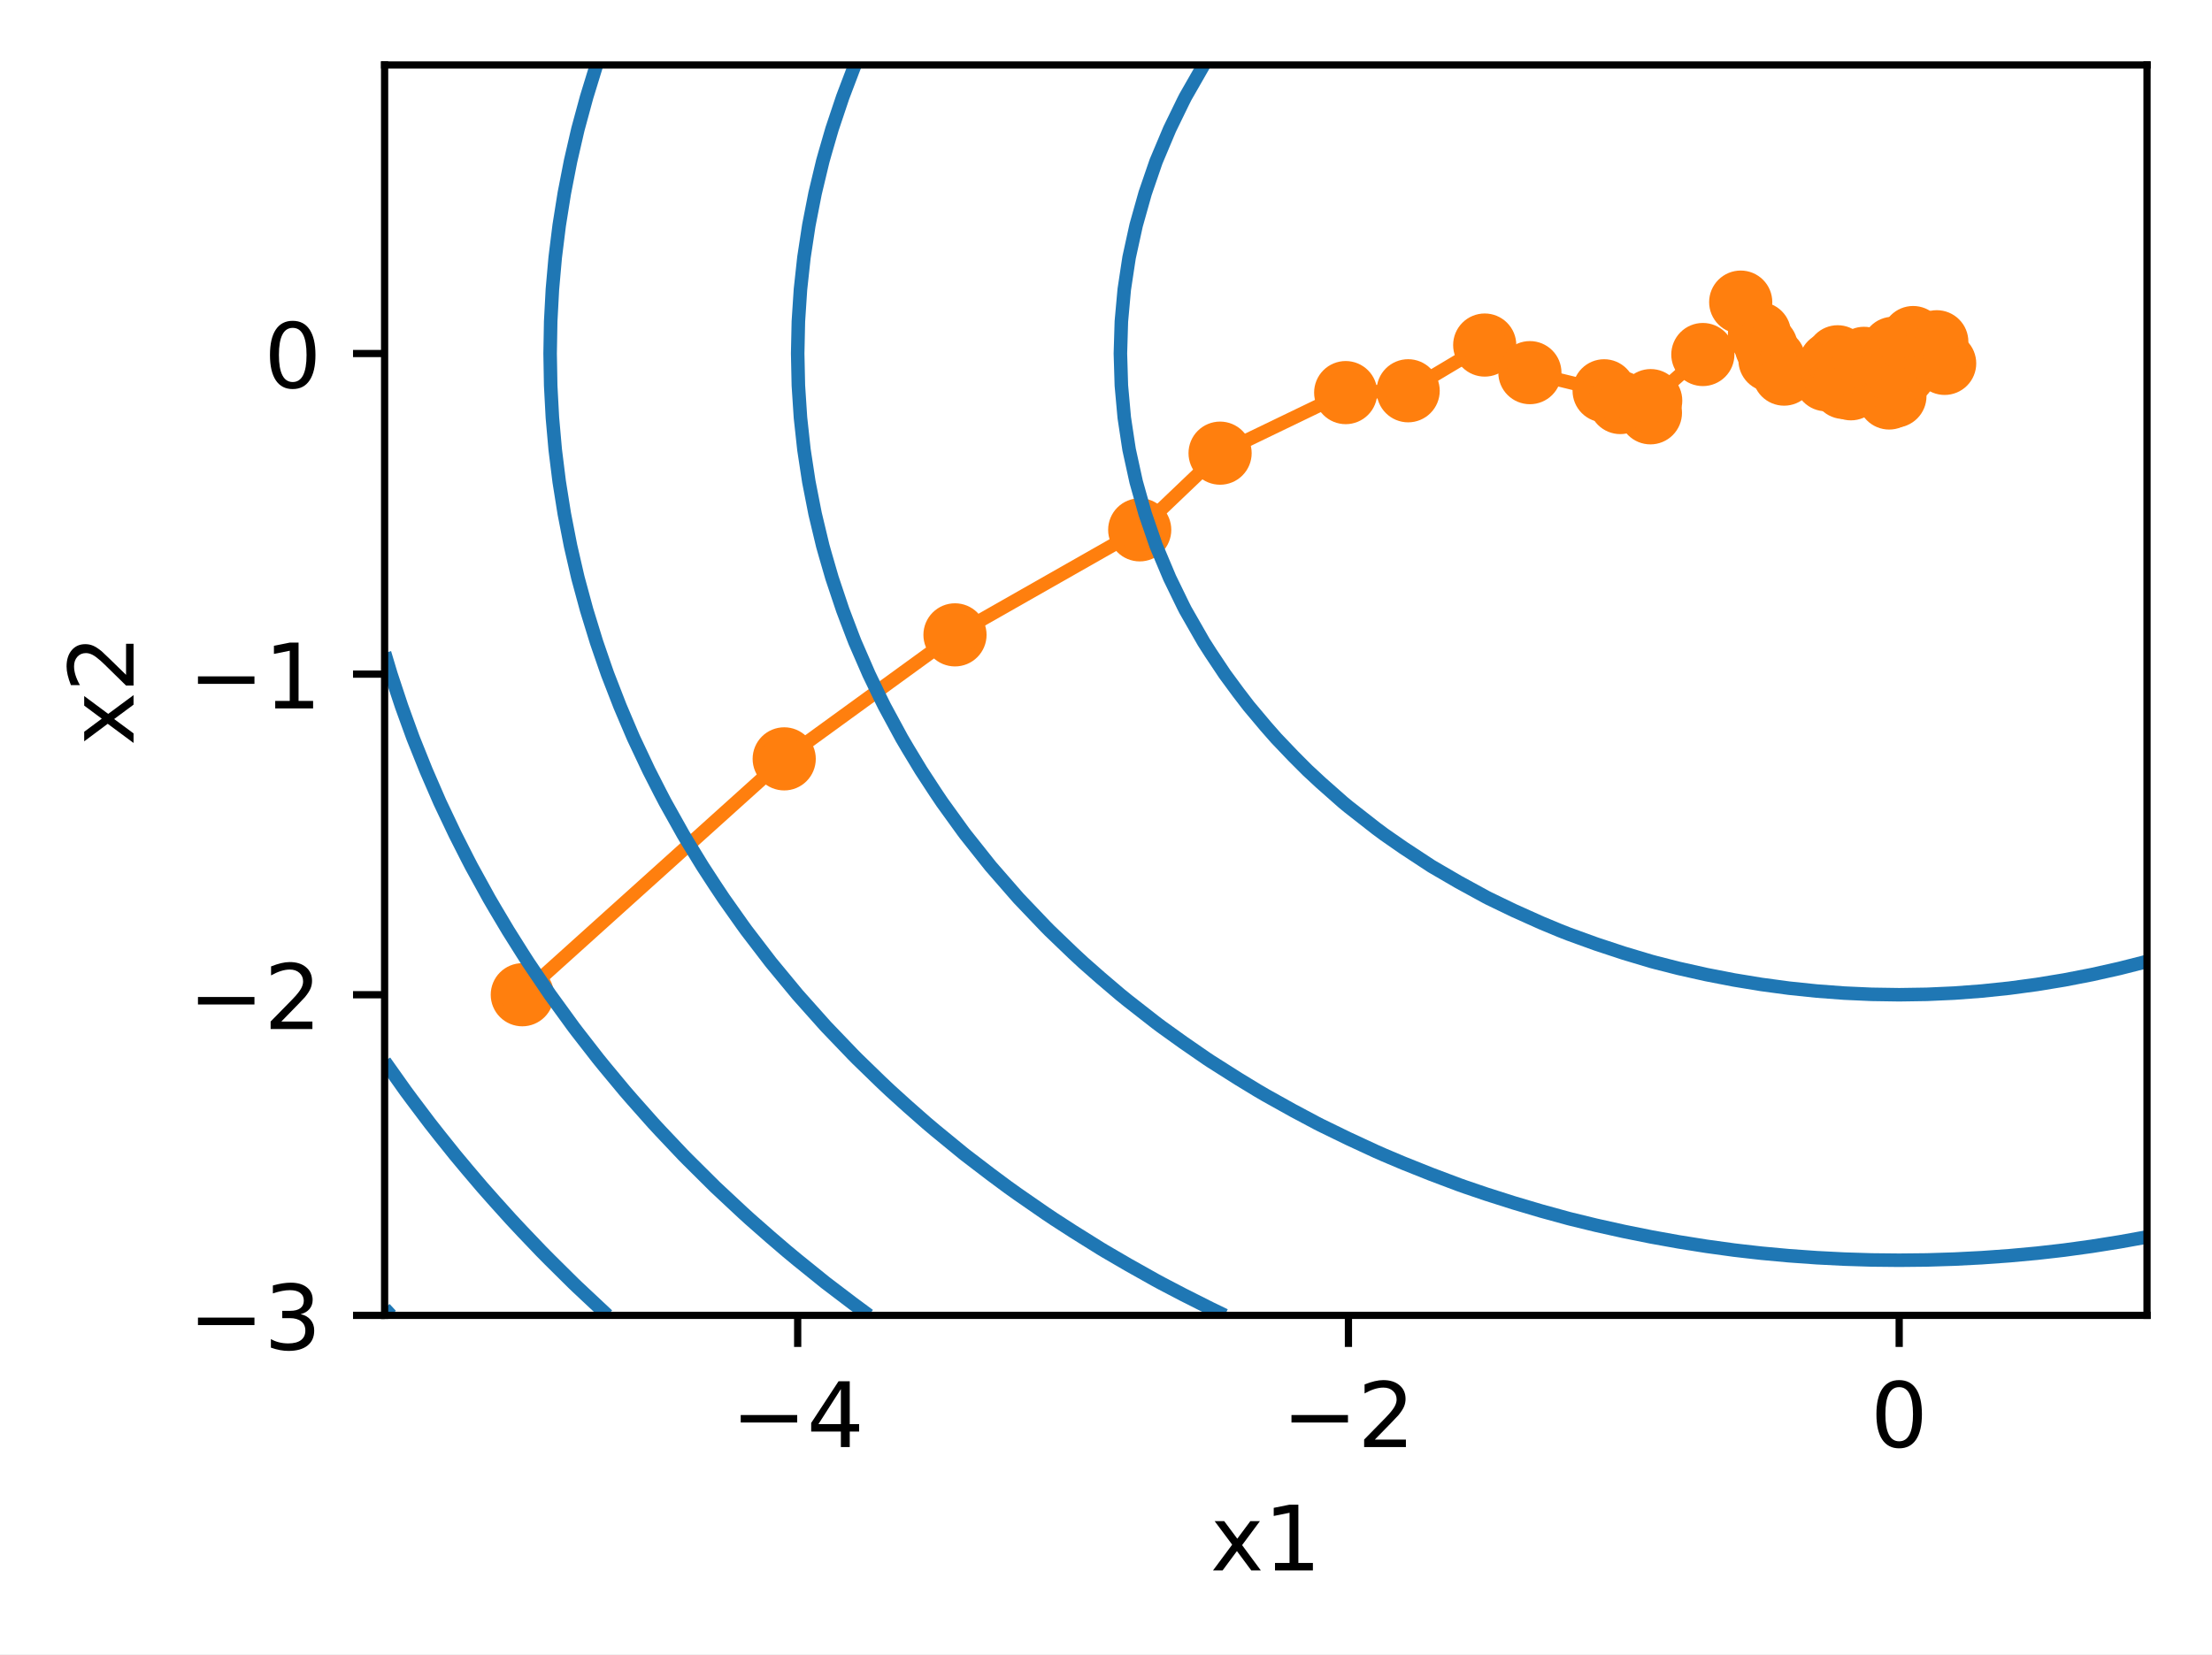
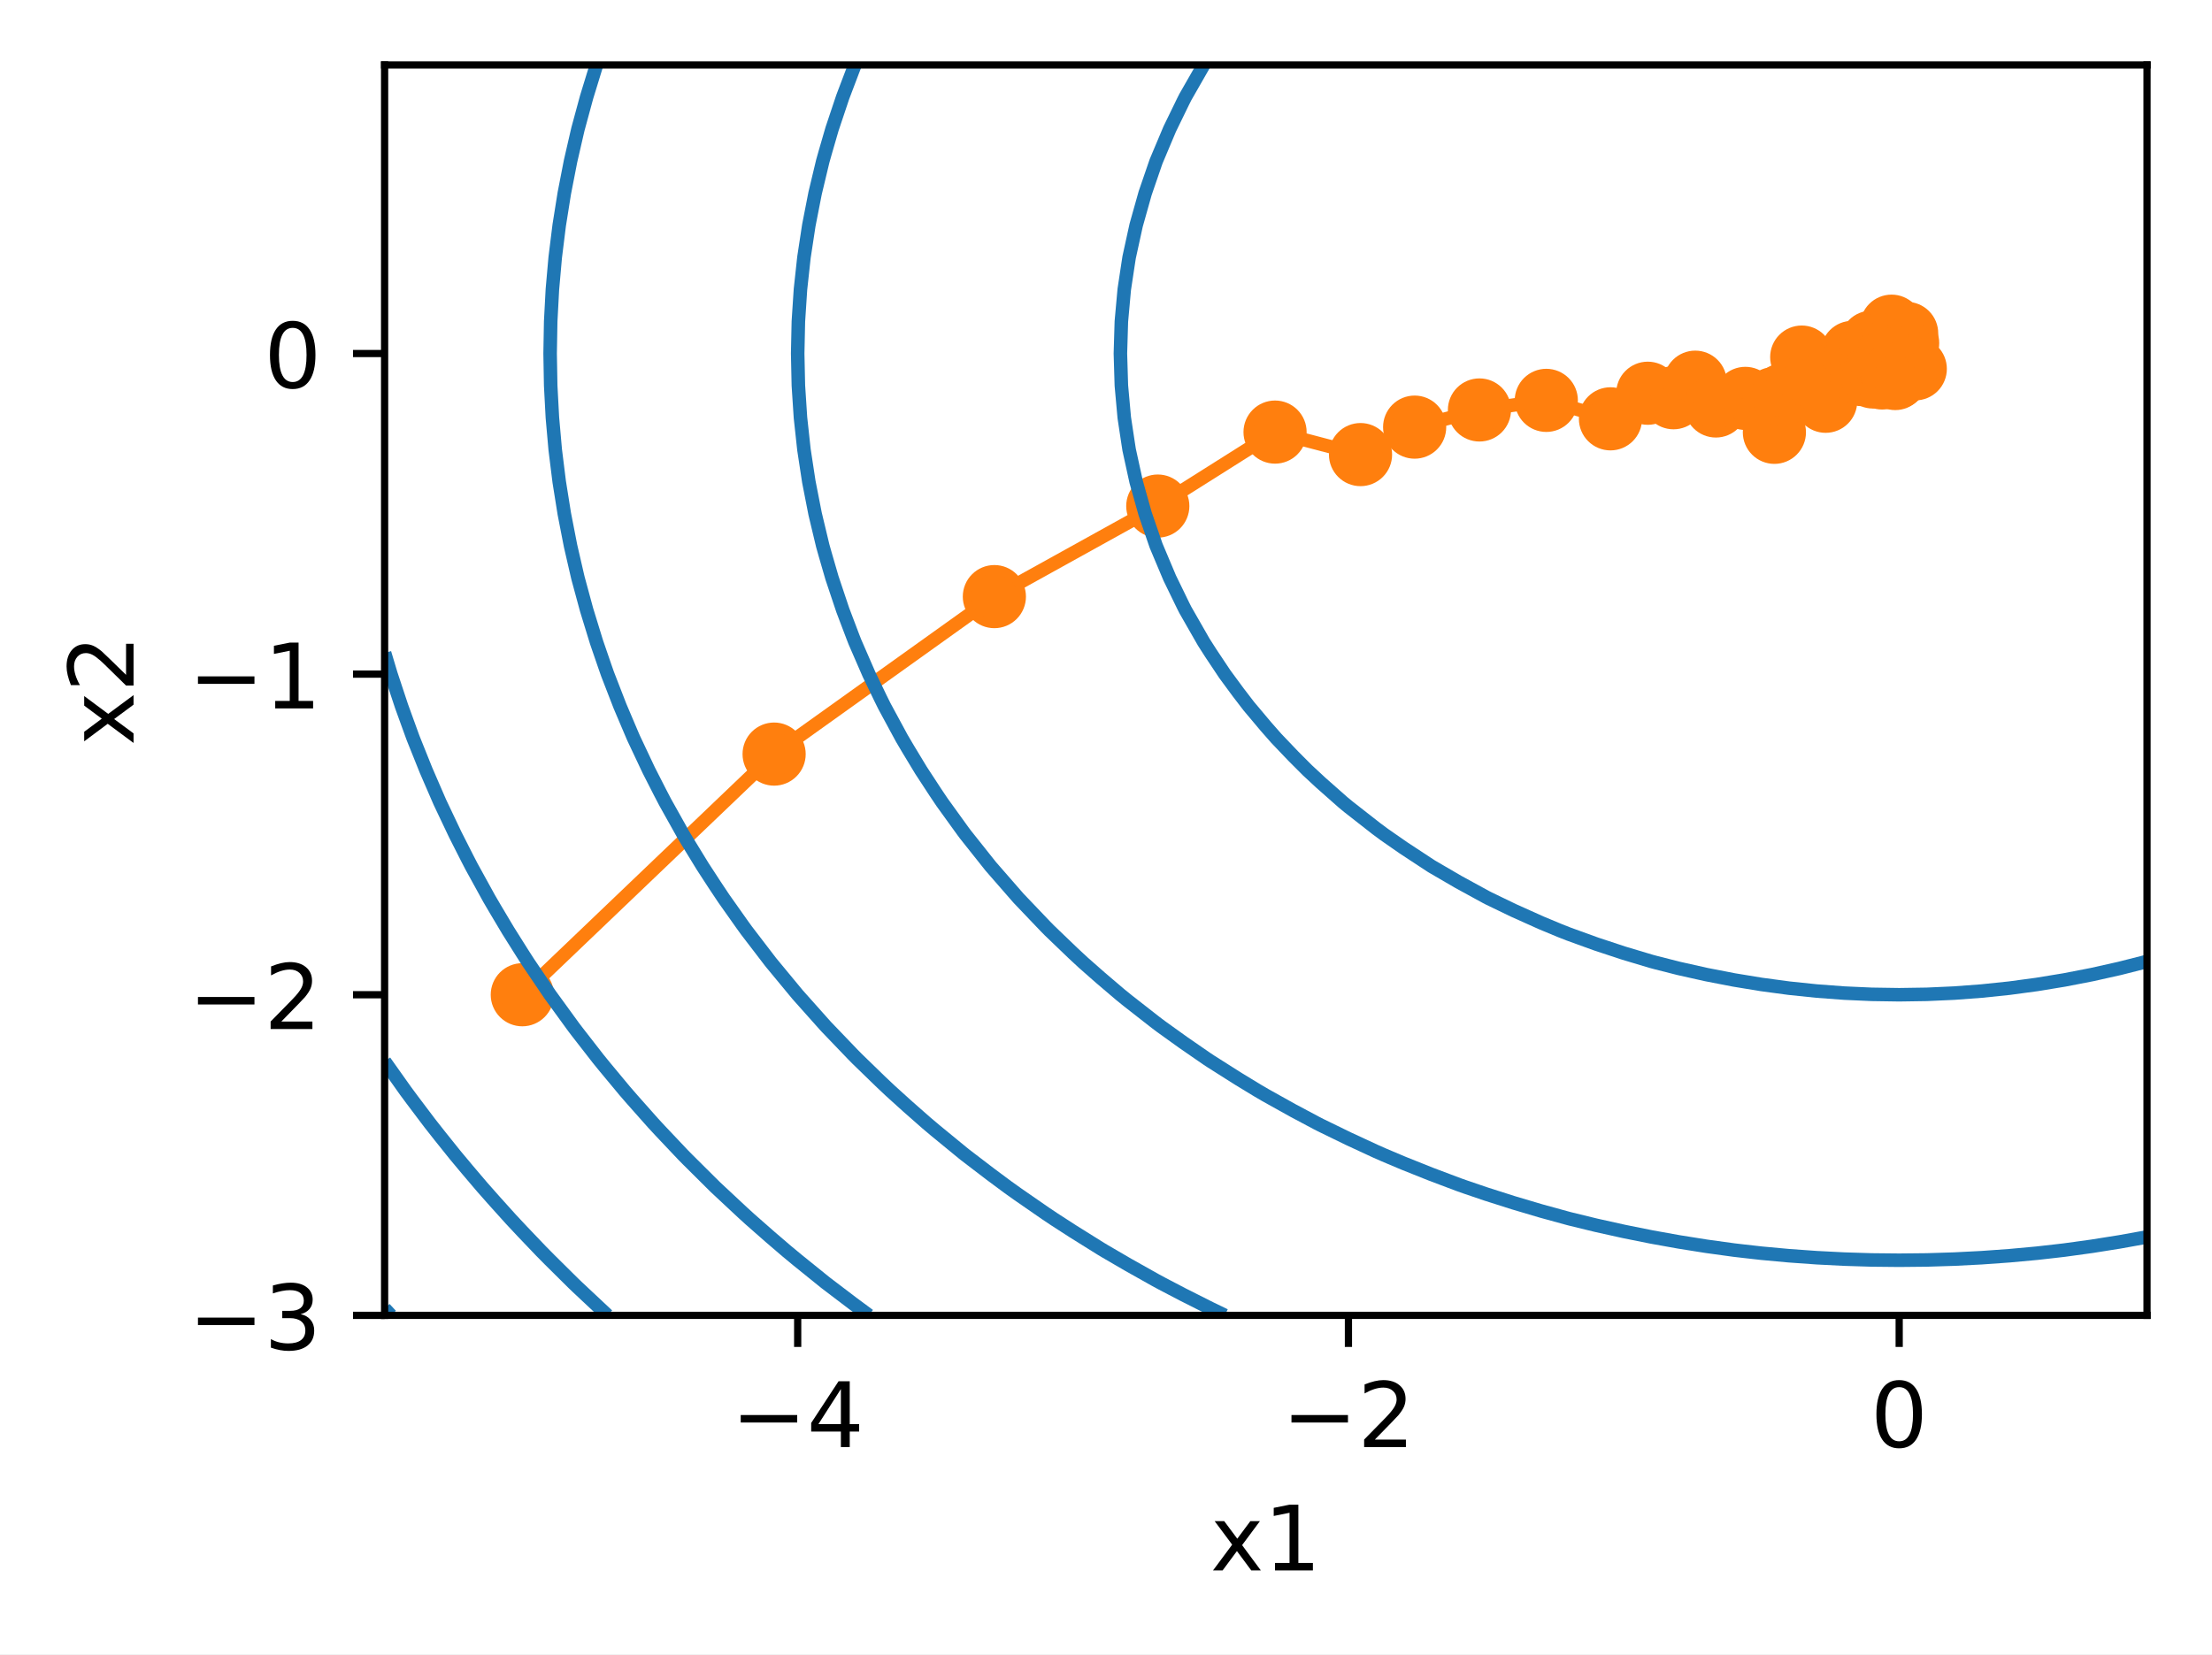
<svg xmlns="http://www.w3.org/2000/svg" xmlns:xlink="http://www.w3.org/1999/xlink" width="245.12pt" height="183.356pt" viewBox="0 0 245.12 183.356" version="1.1">
  <defs>
    <style type="text/css">*{stroke-linejoin: round; stroke-linecap: butt}</style>
  </defs>
  <g id="figure_1">
    <g id="patch_1">
      <path d="M 0 183.356  L 245.12 183.356  L 245.12 0  L 0 0  z " style="fill: #ffffff" />
    </g>
    <g id="axes_1">
      <g id="patch_2">
        <path d="M 42.62 145.8  L 237.92 145.8  L 237.92 7.2  L 42.62 7.2  z " style="fill: #ffffff" />
      </g>
      <g id="matplotlib.axis_1">
        <g id="xtick_1">
          <g id="line2d_1">
            <defs>
-               <path id="m80b96eff84" d="M 0 0  L 0 3.5  " style="stroke: #000000; stroke-width: 0.8" />
+               <path id="m9542d91370" d="M 0 0  L 0 3.5  " style="stroke: #000000; stroke-width: 0.8" />
            </defs>
            <g>
-               <use xlink:href="#m80b96eff84" x="88.394" y="145.8" style="stroke: #000000; stroke-width: 0.8" />
+               <use xlink:href="#m9542d91370" x="88.394" y="145.8" style="stroke: #000000; stroke-width: 0.8" />
            </g>
          </g>
          <g id="text_1">
            <g transform="translate(81.02266 160.3984) scale(0.1 -0.1)">
              <defs>
                <path id="DejaVuSans-2212" d="M 678 2272  L 4684 2272  L 4684 1741  L 678 1741  L 678 2272  z " transform="scale(0.015625)" />
                <path id="DejaVuSans-34" d="M 2419 4116  L 825 1625  L 2419 1625  L 2419 4116  z M 2253 4666  L 3047 4666  L 3047 1625  L 3713 1625  L 3713 1100  L 3047 1100  L 3047 0  L 2419 0  L 2419 1100  L 313 1100  L 313 1709  L 2253 4666  z " transform="scale(0.015625)" />
              </defs>
              <use xlink:href="#DejaVuSans-2212" />
              <use xlink:href="#DejaVuSans-34" x="83.789" />
            </g>
          </g>
        </g>
        <g id="xtick_2">
          <g id="line2d_2">
            <g>
-               <use xlink:href="#m80b96eff84" x="149.425" y="145.8" style="stroke: #000000; stroke-width: 0.8" />
+               <use xlink:href="#m9542d91370" x="149.425" y="145.8" style="stroke: #000000; stroke-width: 0.8" />
            </g>
          </g>
          <g id="text_2">
            <g transform="translate(142.0539 160.3984) scale(0.1 -0.1)">
              <defs>
                <path id="DejaVuSans-32" d="M 1228 531  L 3431 531  L 3431 0  L 469 0  L 469 531  Q 828 903 1448 1529  Q 2069 2156 2228 2338  Q 2531 2678 2651 2914  Q 2772 3150 2772 3378  Q 2772 3750 2511 3984  Q 2250 4219 1831 4219  Q 1534 4219 1204 4116  Q 875 4013 500 3803  L 500 4441  Q 881 4594 1212 4672  Q 1544 4750 1819 4750  Q 2544 4750 2975 4387  Q 3406 4025 3406 3419  Q 3406 3131 3298 2873  Q 3191 2616 2906 2266  Q 2828 2175 2409 1742  Q 1991 1309 1228 531  z " transform="scale(0.015625)" />
              </defs>
              <use xlink:href="#DejaVuSans-2212" />
              <use xlink:href="#DejaVuSans-32" x="83.789" />
            </g>
          </g>
        </g>
        <g id="xtick_3">
          <g id="line2d_3">
            <g>
-               <use xlink:href="#m80b96eff84" x="210.456" y="145.8" style="stroke: #000000; stroke-width: 0.8" />
+               <use xlink:href="#m9542d91370" x="210.456" y="145.8" style="stroke: #000000; stroke-width: 0.8" />
            </g>
          </g>
          <g id="text_3">
            <g transform="translate(207.275 160.3984) scale(0.1 -0.1)">
              <defs>
                <path id="DejaVuSans-30" d="M 2034 4250  Q 1547 4250 1301 3770  Q 1056 3291 1056 2328  Q 1056 1369 1301 889  Q 1547 409 2034 409  Q 2525 409 2770 889  Q 3016 1369 3016 2328  Q 3016 3291 2770 3770  Q 2525 4250 2034 4250  z M 2034 4750  Q 2819 4750 3233 4129  Q 3647 3509 3647 2328  Q 3647 1150 3233 529  Q 2819 -91 2034 -91  Q 1250 -91 836 529  Q 422 1150 422 2328  Q 422 3509 836 4129  Q 1250 4750 2034 4750  z " transform="scale(0.015625)" />
              </defs>
              <use xlink:href="#DejaVuSans-30" />
            </g>
          </g>
        </g>
        <g id="text_4">
          <g transform="translate(134.1297 174.0766) scale(0.1 -0.1)">
            <defs>
              <path id="DejaVuSans-78" d="M 3513 3500  L 2247 1797  L 3578 0  L 2900 0  L 1881 1375  L 863 0  L 184 0  L 1544 1831  L 300 3500  L 978 3500  L 1906 2253  L 2834 3500  L 3513 3500  z " transform="scale(0.015625)" />
              <path id="DejaVuSans-31" d="M 794 531  L 1825 531  L 1825 4091  L 703 3866  L 703 4441  L 1819 4666  L 2450 4666  L 2450 531  L 3481 531  L 3481 0  L 794 0  L 794 531  z " transform="scale(0.015625)" />
            </defs>
            <use xlink:href="#DejaVuSans-78" />
            <use xlink:href="#DejaVuSans-31" x="59.18" />
          </g>
        </g>
      </g>
      <g id="matplotlib.axis_2">
        <g id="ytick_1">
          <g id="line2d_4">
            <defs>
-               <path id="m5187b3a2f0" d="M 0 0  L -3.5 0  " style="stroke: #000000; stroke-width: 0.8" />
+               <path id="mc1e911cfec" d="M 0 0  L -3.5 0  " style="stroke: #000000; stroke-width: 0.8" />
            </defs>
            <g>
-               <use xlink:href="#m5187b3a2f0" x="42.62" y="145.8" style="stroke: #000000; stroke-width: 0.8" />
+               <use xlink:href="#mc1e911cfec" x="42.62" y="145.8" style="stroke: #000000; stroke-width: 0.8" />
            </g>
          </g>
          <g id="text_5">
            <g transform="translate(20.87813 149.5992) scale(0.1 -0.1)">
              <defs>
                <path id="DejaVuSans-33" d="M 2597 2516  Q 3050 2419 3304 2112  Q 3559 1806 3559 1356  Q 3559 666 3084 287  Q 2609 -91 1734 -91  Q 1441 -91 1130 -33  Q 819 25 488 141  L 488 750  Q 750 597 1062 519  Q 1375 441 1716 441  Q 2309 441 2620 675  Q 2931 909 2931 1356  Q 2931 1769 2642 2001  Q 2353 2234 1838 2234  L 1294 2234  L 1294 2753  L 1863 2753  Q 2328 2753 2575 2939  Q 2822 3125 2822 3475  Q 2822 3834 2567 4026  Q 2313 4219 1838 4219  Q 1578 4219 1281 4162  Q 984 4106 628 3988  L 628 4550  Q 988 4650 1302 4700  Q 1616 4750 1894 4750  Q 2613 4750 3031 4423  Q 3450 4097 3450 3541  Q 3450 3153 3228 2886  Q 3006 2619 2597 2516  z " transform="scale(0.015625)" />
              </defs>
              <use xlink:href="#DejaVuSans-2212" />
              <use xlink:href="#DejaVuSans-33" x="83.789" />
            </g>
          </g>
        </g>
        <g id="ytick_2">
          <g id="line2d_5">
            <g>
-               <use xlink:href="#m5187b3a2f0" x="42.62" y="110.262" style="stroke: #000000; stroke-width: 0.8" />
+               <use xlink:href="#mc1e911cfec" x="42.62" y="110.262" style="stroke: #000000; stroke-width: 0.8" />
            </g>
          </g>
          <g id="text_6">
            <g transform="translate(20.87813 114.0608) scale(0.1 -0.1)">
              <use xlink:href="#DejaVuSans-2212" />
              <use xlink:href="#DejaVuSans-32" x="83.789" />
            </g>
          </g>
        </g>
        <g id="ytick_3">
          <g id="line2d_6">
            <g>
-               <use xlink:href="#m5187b3a2f0" x="42.62" y="74.723" style="stroke: #000000; stroke-width: 0.8" />
+               <use xlink:href="#mc1e911cfec" x="42.62" y="74.723" style="stroke: #000000; stroke-width: 0.8" />
            </g>
          </g>
          <g id="text_7">
            <g transform="translate(20.87813 78.52229) scale(0.1 -0.1)">
              <use xlink:href="#DejaVuSans-2212" />
              <use xlink:href="#DejaVuSans-31" x="83.789" />
            </g>
          </g>
        </g>
        <g id="ytick_4">
          <g id="line2d_7">
            <g>
-               <use xlink:href="#m5187b3a2f0" x="42.62" y="39.185" style="stroke: #000000; stroke-width: 0.8" />
+               <use xlink:href="#mc1e911cfec" x="42.62" y="39.185" style="stroke: #000000; stroke-width: 0.8" />
            </g>
          </g>
          <g id="text_8">
            <g transform="translate(29.25781 42.98383) scale(0.1 -0.1)">
              <use xlink:href="#DejaVuSans-30" />
            </g>
          </g>
        </g>
        <g id="text_9">
          <g transform="translate(14.79844 82.64062) rotate(-90) scale(0.1 -0.1)">
            <use xlink:href="#DejaVuSans-78" />
            <use xlink:href="#DejaVuSans-32" x="59.18" />
          </g>
        </g>
      </g>
      <g id="line2d_8">
-         <path d="M 57.878 110.262  L 86.901 84.116  L 105.826 70.371  L 126.296 58.73  L 135.202 50.23  L 149.121 43.518  L 156.043 43.315  L 164.527 38.247  L 169.533 41.306  L 177.759 43.318  L 179.545 44.619  L 182.889 45.758  L 182.92 44.407  L 188.699 39.297  L 194.975 36.968  L 192.895 33.488  L 195.724 38.445  L 196.139 39.921  L 196.574 39.886  L 197.704 41.469  L 202.332 42.09  L 204.273 41.18  L 203.639 39.548  L 202.831 40.272  L 203.907 39.822  L 204.482 41.418  L 205.106 43.095  L 204.306 42.948  L 208.934 42.168  L 211.008 41.365  L 210.045 42.601  L 209.983 43.91  L 209.347 44.115  L 208.708 41.584  L 208.972 41.812  L 208.407 41.219  L 210.317 41.897  L 207.427 39.938  L 206.796 41.252  L 206.723 40.34  L 206.554 39.721  L 209.662 41.698  L 208.708 41.618  L 211.002 40.581  L 209.2 40.114  L 210.448 39.035  L 209.772 38.608  L 211.652 37.887  L 212.003 37.416  L 214.624 37.882  L 215.495 40.279  " clip-path="url(#p0dc01bb5ff)" style="fill: none; stroke: #ff7f0e; stroke-width: 1.5; stroke-linecap: square" />
+         <path d="M 57.878 110.262  L 85.783 83.587  L 110.19 66.131  L 128.299 56.095  L 141.294 47.895  L 150.764 50.389  L 156.762 47.345  L 163.943 45.442  L 171.352 44.379  L 178.462 46.425  L 182.596 43.588  L 185.448 44.086  L 187.857 42.364  L 190.143 45  L 193.409 44.159  L 196.555 44.188  L 196.627 47.92  L 197.647 43.745  L 202.308 44.478  L 200.526 41.783  L 199.657 39.581  L 201.193 41.836  L 205.26 39.061  L 206.052 39.324  L 206.276 41.52  L 206.955 39.334  L 211.284 36.954  L 209.614 36.156  L 211.394 38.031  L 207.844 39.169  L 207.616 39.137  L 205.62 39.546  L 206.322 39.724  L 208.515 40.155  L 210.215 39.771  L 209.487 37.997  L 207.382 37.931  L 207.971 38.241  L 208.169 39.995  L 208.508 39.949  L 209.033 40.094  L 208.564 41.894  L 207.543 41.785  L 208.821 39.952  L 209.707 40.16  L 209.109 39.841  L 209.384 40.531  L 209.785 41.536  L 210.164 41.824  L 212.239 40.883  L 210.019 41.957  " clip-path="url(#p9b3df2cdb4)" style="fill: none; stroke: #ff7f0e; stroke-width: 1.5; stroke-linecap: square" />
        <defs>
-           <path id="m2d257acbe3" d="M 0 3  C 0.796 3 1.559 2.684 2.121 2.121  C 2.684 1.559 3 0.796 3 0  C 3 -0.796 2.684 -1.559 2.121 -2.121  C 1.559 -2.684 0.796 -3 0 -3  C -0.796 -3 -1.559 -2.684 -2.121 -2.121  C -2.684 -1.559 -3 -0.796 -3 0  C -3 0.796 -2.684 1.559 -2.121 2.121  C -1.559 2.684 -0.796 3 0 3  z " style="stroke: #ff7f0e" />
+           <path id="m8ed4d85651" d="M 0 3  C 0.796 3 1.559 2.684 2.121 2.121  C 2.684 1.559 3 0.796 3 0  C 3 -0.796 2.684 -1.559 2.121 -2.121  C 1.559 -2.684 0.796 -3 0 -3  C -0.796 -3 -1.559 -2.684 -2.121 -2.121  C -2.684 -1.559 -3 -0.796 -3 0  C -3 0.796 -2.684 1.559 -2.121 2.121  C -1.559 2.684 -0.796 3 0 3  z " style="stroke: #ff7f0e" />
        </defs>
-         <g clip-path="url(#p0dc01bb5ff)">
-           <use xlink:href="#m2d257acbe3" x="57.878" y="110.262" style="fill: #ff7f0e; stroke: #ff7f0e" />
-           <use xlink:href="#m2d257acbe3" x="86.901" y="84.116" style="fill: #ff7f0e; stroke: #ff7f0e" />
-           <use xlink:href="#m2d257acbe3" x="105.826" y="70.371" style="fill: #ff7f0e; stroke: #ff7f0e" />
-           <use xlink:href="#m2d257acbe3" x="126.296" y="58.73" style="fill: #ff7f0e; stroke: #ff7f0e" />
-           <use xlink:href="#m2d257acbe3" x="135.202" y="50.23" style="fill: #ff7f0e; stroke: #ff7f0e" />
-           <use xlink:href="#m2d257acbe3" x="149.121" y="43.518" style="fill: #ff7f0e; stroke: #ff7f0e" />
-           <use xlink:href="#m2d257acbe3" x="156.043" y="43.315" style="fill: #ff7f0e; stroke: #ff7f0e" />
-           <use xlink:href="#m2d257acbe3" x="164.527" y="38.247" style="fill: #ff7f0e; stroke: #ff7f0e" />
-           <use xlink:href="#m2d257acbe3" x="169.533" y="41.306" style="fill: #ff7f0e; stroke: #ff7f0e" />
-           <use xlink:href="#m2d257acbe3" x="177.759" y="43.318" style="fill: #ff7f0e; stroke: #ff7f0e" />
-           <use xlink:href="#m2d257acbe3" x="179.545" y="44.619" style="fill: #ff7f0e; stroke: #ff7f0e" />
-           <use xlink:href="#m2d257acbe3" x="182.889" y="45.758" style="fill: #ff7f0e; stroke: #ff7f0e" />
-           <use xlink:href="#m2d257acbe3" x="182.92" y="44.407" style="fill: #ff7f0e; stroke: #ff7f0e" />
-           <use xlink:href="#m2d257acbe3" x="188.699" y="39.297" style="fill: #ff7f0e; stroke: #ff7f0e" />
-           <use xlink:href="#m2d257acbe3" x="194.975" y="36.968" style="fill: #ff7f0e; stroke: #ff7f0e" />
-           <use xlink:href="#m2d257acbe3" x="192.895" y="33.488" style="fill: #ff7f0e; stroke: #ff7f0e" />
-           <use xlink:href="#m2d257acbe3" x="195.724" y="38.445" style="fill: #ff7f0e; stroke: #ff7f0e" />
-           <use xlink:href="#m2d257acbe3" x="196.139" y="39.921" style="fill: #ff7f0e; stroke: #ff7f0e" />
-           <use xlink:href="#m2d257acbe3" x="196.574" y="39.886" style="fill: #ff7f0e; stroke: #ff7f0e" />
-           <use xlink:href="#m2d257acbe3" x="197.704" y="41.469" style="fill: #ff7f0e; stroke: #ff7f0e" />
-           <use xlink:href="#m2d257acbe3" x="202.332" y="42.09" style="fill: #ff7f0e; stroke: #ff7f0e" />
-           <use xlink:href="#m2d257acbe3" x="204.273" y="41.18" style="fill: #ff7f0e; stroke: #ff7f0e" />
-           <use xlink:href="#m2d257acbe3" x="203.639" y="39.548" style="fill: #ff7f0e; stroke: #ff7f0e" />
-           <use xlink:href="#m2d257acbe3" x="202.831" y="40.272" style="fill: #ff7f0e; stroke: #ff7f0e" />
-           <use xlink:href="#m2d257acbe3" x="203.907" y="39.822" style="fill: #ff7f0e; stroke: #ff7f0e" />
-           <use xlink:href="#m2d257acbe3" x="204.482" y="41.418" style="fill: #ff7f0e; stroke: #ff7f0e" />
-           <use xlink:href="#m2d257acbe3" x="205.106" y="43.095" style="fill: #ff7f0e; stroke: #ff7f0e" />
-           <use xlink:href="#m2d257acbe3" x="204.306" y="42.948" style="fill: #ff7f0e; stroke: #ff7f0e" />
-           <use xlink:href="#m2d257acbe3" x="208.934" y="42.168" style="fill: #ff7f0e; stroke: #ff7f0e" />
-           <use xlink:href="#m2d257acbe3" x="211.008" y="41.365" style="fill: #ff7f0e; stroke: #ff7f0e" />
-           <use xlink:href="#m2d257acbe3" x="210.045" y="42.601" style="fill: #ff7f0e; stroke: #ff7f0e" />
-           <use xlink:href="#m2d257acbe3" x="209.983" y="43.91" style="fill: #ff7f0e; stroke: #ff7f0e" />
-           <use xlink:href="#m2d257acbe3" x="209.347" y="44.115" style="fill: #ff7f0e; stroke: #ff7f0e" />
-           <use xlink:href="#m2d257acbe3" x="208.708" y="41.584" style="fill: #ff7f0e; stroke: #ff7f0e" />
-           <use xlink:href="#m2d257acbe3" x="208.972" y="41.812" style="fill: #ff7f0e; stroke: #ff7f0e" />
-           <use xlink:href="#m2d257acbe3" x="208.407" y="41.219" style="fill: #ff7f0e; stroke: #ff7f0e" />
-           <use xlink:href="#m2d257acbe3" x="210.317" y="41.897" style="fill: #ff7f0e; stroke: #ff7f0e" />
-           <use xlink:href="#m2d257acbe3" x="207.427" y="39.938" style="fill: #ff7f0e; stroke: #ff7f0e" />
-           <use xlink:href="#m2d257acbe3" x="206.796" y="41.252" style="fill: #ff7f0e; stroke: #ff7f0e" />
-           <use xlink:href="#m2d257acbe3" x="206.723" y="40.34" style="fill: #ff7f0e; stroke: #ff7f0e" />
-           <use xlink:href="#m2d257acbe3" x="206.554" y="39.721" style="fill: #ff7f0e; stroke: #ff7f0e" />
-           <use xlink:href="#m2d257acbe3" x="209.662" y="41.698" style="fill: #ff7f0e; stroke: #ff7f0e" />
-           <use xlink:href="#m2d257acbe3" x="208.708" y="41.618" style="fill: #ff7f0e; stroke: #ff7f0e" />
-           <use xlink:href="#m2d257acbe3" x="211.002" y="40.581" style="fill: #ff7f0e; stroke: #ff7f0e" />
-           <use xlink:href="#m2d257acbe3" x="209.2" y="40.114" style="fill: #ff7f0e; stroke: #ff7f0e" />
-           <use xlink:href="#m2d257acbe3" x="210.448" y="39.035" style="fill: #ff7f0e; stroke: #ff7f0e" />
-           <use xlink:href="#m2d257acbe3" x="209.772" y="38.608" style="fill: #ff7f0e; stroke: #ff7f0e" />
-           <use xlink:href="#m2d257acbe3" x="211.652" y="37.887" style="fill: #ff7f0e; stroke: #ff7f0e" />
-           <use xlink:href="#m2d257acbe3" x="212.003" y="37.416" style="fill: #ff7f0e; stroke: #ff7f0e" />
-           <use xlink:href="#m2d257acbe3" x="214.624" y="37.882" style="fill: #ff7f0e; stroke: #ff7f0e" />
-           <use xlink:href="#m2d257acbe3" x="215.495" y="40.279" style="fill: #ff7f0e; stroke: #ff7f0e" />
+         <g clip-path="url(#p9b3df2cdb4)">
+           <use xlink:href="#m8ed4d85651" x="57.878" y="110.262" style="fill: #ff7f0e; stroke: #ff7f0e" />
+           <use xlink:href="#m8ed4d85651" x="85.783" y="83.587" style="fill: #ff7f0e; stroke: #ff7f0e" />
+           <use xlink:href="#m8ed4d85651" x="110.19" y="66.131" style="fill: #ff7f0e; stroke: #ff7f0e" />
+           <use xlink:href="#m8ed4d85651" x="128.299" y="56.095" style="fill: #ff7f0e; stroke: #ff7f0e" />
+           <use xlink:href="#m8ed4d85651" x="141.294" y="47.895" style="fill: #ff7f0e; stroke: #ff7f0e" />
+           <use xlink:href="#m8ed4d85651" x="150.764" y="50.389" style="fill: #ff7f0e; stroke: #ff7f0e" />
+           <use xlink:href="#m8ed4d85651" x="156.762" y="47.345" style="fill: #ff7f0e; stroke: #ff7f0e" />
+           <use xlink:href="#m8ed4d85651" x="163.943" y="45.442" style="fill: #ff7f0e; stroke: #ff7f0e" />
+           <use xlink:href="#m8ed4d85651" x="171.352" y="44.379" style="fill: #ff7f0e; stroke: #ff7f0e" />
+           <use xlink:href="#m8ed4d85651" x="178.462" y="46.425" style="fill: #ff7f0e; stroke: #ff7f0e" />
+           <use xlink:href="#m8ed4d85651" x="182.596" y="43.588" style="fill: #ff7f0e; stroke: #ff7f0e" />
+           <use xlink:href="#m8ed4d85651" x="185.448" y="44.086" style="fill: #ff7f0e; stroke: #ff7f0e" />
+           <use xlink:href="#m8ed4d85651" x="187.857" y="42.364" style="fill: #ff7f0e; stroke: #ff7f0e" />
+           <use xlink:href="#m8ed4d85651" x="190.143" y="45" style="fill: #ff7f0e; stroke: #ff7f0e" />
+           <use xlink:href="#m8ed4d85651" x="193.409" y="44.159" style="fill: #ff7f0e; stroke: #ff7f0e" />
+           <use xlink:href="#m8ed4d85651" x="196.555" y="44.188" style="fill: #ff7f0e; stroke: #ff7f0e" />
+           <use xlink:href="#m8ed4d85651" x="196.627" y="47.92" style="fill: #ff7f0e; stroke: #ff7f0e" />
+           <use xlink:href="#m8ed4d85651" x="197.647" y="43.745" style="fill: #ff7f0e; stroke: #ff7f0e" />
+           <use xlink:href="#m8ed4d85651" x="202.308" y="44.478" style="fill: #ff7f0e; stroke: #ff7f0e" />
+           <use xlink:href="#m8ed4d85651" x="200.526" y="41.783" style="fill: #ff7f0e; stroke: #ff7f0e" />
+           <use xlink:href="#m8ed4d85651" x="199.657" y="39.581" style="fill: #ff7f0e; stroke: #ff7f0e" />
+           <use xlink:href="#m8ed4d85651" x="201.193" y="41.836" style="fill: #ff7f0e; stroke: #ff7f0e" />
+           <use xlink:href="#m8ed4d85651" x="205.26" y="39.061" style="fill: #ff7f0e; stroke: #ff7f0e" />
+           <use xlink:href="#m8ed4d85651" x="206.052" y="39.324" style="fill: #ff7f0e; stroke: #ff7f0e" />
+           <use xlink:href="#m8ed4d85651" x="206.276" y="41.52" style="fill: #ff7f0e; stroke: #ff7f0e" />
+           <use xlink:href="#m8ed4d85651" x="206.955" y="39.334" style="fill: #ff7f0e; stroke: #ff7f0e" />
+           <use xlink:href="#m8ed4d85651" x="211.284" y="36.954" style="fill: #ff7f0e; stroke: #ff7f0e" />
+           <use xlink:href="#m8ed4d85651" x="209.614" y="36.156" style="fill: #ff7f0e; stroke: #ff7f0e" />
+           <use xlink:href="#m8ed4d85651" x="211.394" y="38.031" style="fill: #ff7f0e; stroke: #ff7f0e" />
+           <use xlink:href="#m8ed4d85651" x="207.844" y="39.169" style="fill: #ff7f0e; stroke: #ff7f0e" />
+           <use xlink:href="#m8ed4d85651" x="207.616" y="39.137" style="fill: #ff7f0e; stroke: #ff7f0e" />
+           <use xlink:href="#m8ed4d85651" x="205.62" y="39.546" style="fill: #ff7f0e; stroke: #ff7f0e" />
+           <use xlink:href="#m8ed4d85651" x="206.322" y="39.724" style="fill: #ff7f0e; stroke: #ff7f0e" />
+           <use xlink:href="#m8ed4d85651" x="208.515" y="40.155" style="fill: #ff7f0e; stroke: #ff7f0e" />
+           <use xlink:href="#m8ed4d85651" x="210.215" y="39.771" style="fill: #ff7f0e; stroke: #ff7f0e" />
+           <use xlink:href="#m8ed4d85651" x="209.487" y="37.997" style="fill: #ff7f0e; stroke: #ff7f0e" />
+           <use xlink:href="#m8ed4d85651" x="207.382" y="37.931" style="fill: #ff7f0e; stroke: #ff7f0e" />
+           <use xlink:href="#m8ed4d85651" x="207.971" y="38.241" style="fill: #ff7f0e; stroke: #ff7f0e" />
+           <use xlink:href="#m8ed4d85651" x="208.169" y="39.995" style="fill: #ff7f0e; stroke: #ff7f0e" />
+           <use xlink:href="#m8ed4d85651" x="208.508" y="39.949" style="fill: #ff7f0e; stroke: #ff7f0e" />
+           <use xlink:href="#m8ed4d85651" x="209.033" y="40.094" style="fill: #ff7f0e; stroke: #ff7f0e" />
+           <use xlink:href="#m8ed4d85651" x="208.564" y="41.894" style="fill: #ff7f0e; stroke: #ff7f0e" />
+           <use xlink:href="#m8ed4d85651" x="207.543" y="41.785" style="fill: #ff7f0e; stroke: #ff7f0e" />
+           <use xlink:href="#m8ed4d85651" x="208.821" y="39.952" style="fill: #ff7f0e; stroke: #ff7f0e" />
+           <use xlink:href="#m8ed4d85651" x="209.707" y="40.16" style="fill: #ff7f0e; stroke: #ff7f0e" />
+           <use xlink:href="#m8ed4d85651" x="209.109" y="39.841" style="fill: #ff7f0e; stroke: #ff7f0e" />
+           <use xlink:href="#m8ed4d85651" x="209.384" y="40.531" style="fill: #ff7f0e; stroke: #ff7f0e" />
+           <use xlink:href="#m8ed4d85651" x="209.785" y="41.536" style="fill: #ff7f0e; stroke: #ff7f0e" />
+           <use xlink:href="#m8ed4d85651" x="210.164" y="41.824" style="fill: #ff7f0e; stroke: #ff7f0e" />
+           <use xlink:href="#m8ed4d85651" x="212.239" y="40.883" style="fill: #ff7f0e; stroke: #ff7f0e" />
+           <use xlink:href="#m8ed4d85651" x="210.019" y="41.957" style="fill: #ff7f0e; stroke: #ff7f0e" />
        </g>
      </g>
      <g id="PathCollection_1" />
      <g id="PathCollection_2">
-         <path d="M 133.389 7.2  L 131.355 10.754  L 131.116 11.228  L 129.619 14.308  L 128.122 17.862  L 128.064 18.023  L 126.899 21.415  L 125.9 24.969  L 125.123 28.523  L 125.013 29.234  L 124.584 32.077  L 124.263 35.631  L 124.156 39.185  L 124.263 42.738  L 124.584 46.292  L 125.013 49.135  L 125.123 49.846  L 125.9 53.4  L 126.899 56.954  L 128.064 60.346  L 128.122 60.508  L 129.619 64.062  L 131.116 67.142  L 131.355 67.615  L 133.389 71.169  L 134.167 72.385  L 135.724 74.723  L 137.219 76.754  L 138.387 78.277  L 140.27 80.517  L 141.423 81.831  L 143.322 83.821  L 144.883 85.385  L 146.373 86.767  L 148.83 88.938  L 149.425 89.429  L 152.477 91.818  L 153.384 92.492  L 155.528 93.983  L 158.58 95.989  L 158.672 96.046  L 161.631 97.769  L 164.683 99.438  L 164.998 99.6  L 167.734 100.92  L 170.786 102.291  L 172.861 103.154  L 173.837 103.538  L 176.889 104.643  L 179.941 105.651  L 182.992 106.564  L 183.531 106.708  L 186.044 107.346  L 189.095 108.029  L 192.147 108.621  L 195.198 109.122  L 198.25 109.533  L 201.302 109.851  L 204.353 110.079  L 207.405 110.216  L 210.456 110.262  L 210.456 110.262  L 210.456 110.262  L 213.508 110.216  L 216.559 110.079  L 219.611 109.851  L 222.663 109.533  L 225.714 109.122  L 228.766 108.621  L 231.817 108.029  L 234.869 107.346  L 237.382 106.708  L 237.92 106.564  " clip-path="url(#p0dc01bb5ff)" style="fill: none; stroke: #1f77b4; stroke-width: 1.5" />
+         <path d="M 133.389 7.2  L 131.355 10.754  L 131.116 11.228  L 129.619 14.308  L 128.122 17.862  L 128.064 18.023  L 126.899 21.415  L 125.9 24.969  L 125.123 28.523  L 125.013 29.234  L 124.584 32.077  L 124.263 35.631  L 124.156 39.185  L 124.263 42.738  L 124.584 46.292  L 125.013 49.135  L 125.123 49.846  L 125.9 53.4  L 126.899 56.954  L 128.064 60.346  L 128.122 60.508  L 129.619 64.062  L 131.116 67.142  L 131.355 67.615  L 133.389 71.169  L 134.167 72.385  L 135.724 74.723  L 137.219 76.754  L 138.387 78.277  L 140.27 80.517  L 141.423 81.831  L 143.322 83.821  L 144.883 85.385  L 146.373 86.767  L 148.83 88.938  L 149.425 89.429  L 152.477 91.818  L 153.384 92.492  L 155.528 93.983  L 158.58 95.989  L 158.672 96.046  L 161.631 97.769  L 164.683 99.438  L 164.998 99.6  L 167.734 100.92  L 170.786 102.291  L 172.861 103.154  L 173.837 103.538  L 176.889 104.643  L 179.941 105.651  L 182.992 106.564  L 183.531 106.708  L 186.044 107.346  L 189.095 108.029  L 192.147 108.621  L 195.198 109.122  L 198.25 109.533  L 201.302 109.851  L 204.353 110.079  L 207.405 110.216  L 210.456 110.262  L 210.456 110.262  L 210.456 110.262  L 213.508 110.216  L 216.559 110.079  L 219.611 109.851  L 222.663 109.533  L 225.714 109.122  L 228.766 108.621  L 231.817 108.029  L 234.869 107.346  L 237.382 106.708  L 237.92 106.564  " clip-path="url(#p9b3df2cdb4)" style="fill: none; stroke: #1f77b4; stroke-width: 1.5" />
      </g>
      <g id="PathCollection_3">
-         <path d="M 94.741 7.2  L 94.497 7.827  L 93.387 10.754  L 92.198 14.308  L 91.445 16.905  L 91.175 17.862  L 90.325 21.415  L 89.63 24.969  L 89.089 28.523  L 88.703 32.077  L 88.471 35.631  L 88.394 39.184  L 88.394 39.185  L 88.394 39.185  L 88.471 42.738  L 88.703 46.292  L 89.089 49.846  L 89.63 53.4  L 90.325 56.954  L 91.175 60.508  L 91.445 61.464  L 92.198 64.062  L 93.387 67.615  L 94.497 70.542  L 94.741 71.169  L 96.287 74.723  L 97.548 77.346  L 98.008 78.277  L 99.931 81.831  L 100.6 82.968  L 102.061 85.385  L 103.652 87.82  L 104.403 88.938  L 106.703 92.125  L 106.976 92.492  L 109.755 95.989  L 109.802 96.046  L 112.806 99.492  L 112.903 99.6  L 115.858 102.697  L 116.308 103.154  L 118.909 105.651  L 120.047 106.708  L 121.961 108.393  L 124.156 110.262  L 125.013 110.955  L 128.064 113.339  L 128.697 113.815  L 131.116 115.551  L 133.748 117.369  L 134.167 117.646  L 137.219 119.581  L 139.426 120.923  L 140.27 121.415  L 143.322 123.116  L 145.877 124.477  L 146.373 124.731  L 149.425 126.218  L 152.477 127.632  L 153.384 128.031  L 155.528 128.937  L 158.58 130.156  L 161.631 131.306  L 162.419 131.585  L 164.683 132.356  L 167.734 133.328  L 170.786 134.233  L 173.837 135.071  L 174.103 135.138  L 176.889 135.817  L 179.941 136.495  L 182.992 137.109  L 186.044 137.658  L 189.095 138.143  L 192.147 138.563  L 193.257 138.692  L 195.198 138.911  L 198.25 139.191  L 201.302 139.409  L 204.353 139.565  L 207.405 139.659  L 210.456 139.69  L 213.508 139.659  L 216.559 139.565  L 219.611 139.409  L 222.663 139.191  L 225.714 138.911  L 227.656 138.692  L 228.766 138.563  L 231.817 138.143  L 234.869 137.658  L 237.92 137.109  " clip-path="url(#p0dc01bb5ff)" style="fill: none; stroke: #1f77b4; stroke-width: 1.5" />
+         <path d="M 94.741 7.2  L 94.497 7.827  L 93.387 10.754  L 92.198 14.308  L 91.445 16.905  L 91.175 17.862  L 90.325 21.415  L 89.63 24.969  L 89.089 28.523  L 88.703 32.077  L 88.471 35.631  L 88.394 39.184  L 88.394 39.185  L 88.394 39.185  L 88.471 42.738  L 88.703 46.292  L 89.089 49.846  L 89.63 53.4  L 90.325 56.954  L 91.175 60.508  L 91.445 61.464  L 92.198 64.062  L 93.387 67.615  L 94.497 70.542  L 94.741 71.169  L 96.287 74.723  L 97.548 77.346  L 98.008 78.277  L 99.931 81.831  L 100.6 82.968  L 102.061 85.385  L 103.652 87.82  L 104.403 88.938  L 106.703 92.125  L 106.976 92.492  L 109.755 95.989  L 109.802 96.046  L 112.806 99.492  L 112.903 99.6  L 115.858 102.697  L 116.308 103.154  L 118.909 105.651  L 120.047 106.708  L 121.961 108.393  L 124.156 110.262  L 125.013 110.955  L 128.064 113.339  L 128.697 113.815  L 131.116 115.551  L 133.748 117.369  L 134.167 117.646  L 137.219 119.581  L 139.426 120.923  L 140.27 121.415  L 143.322 123.116  L 145.877 124.477  L 146.373 124.731  L 149.425 126.218  L 152.477 127.632  L 153.384 128.031  L 155.528 128.937  L 158.58 130.156  L 161.631 131.306  L 162.419 131.585  L 164.683 132.356  L 167.734 133.328  L 170.786 134.233  L 173.837 135.071  L 174.103 135.138  L 176.889 135.817  L 179.941 136.495  L 182.992 137.109  L 186.044 137.658  L 189.095 138.143  L 192.147 138.563  L 193.257 138.692  L 195.198 138.911  L 198.25 139.191  L 201.302 139.409  L 204.353 139.565  L 207.405 139.659  L 210.456 139.69  L 213.508 139.659  L 216.559 139.565  L 219.611 139.409  L 222.663 139.191  L 225.714 138.911  L 227.656 138.692  L 228.766 138.563  L 231.817 138.143  L 234.869 137.658  L 237.92 137.109  " clip-path="url(#p9b3df2cdb4)" style="fill: none; stroke: #1f77b4; stroke-width: 1.5" />
      </g>
      <g id="PathCollection_4">
-         <path d="M 66.101 7.2  L 65.009 10.754  L 64.045 14.308  L 63.981 14.581  L 63.226 17.862  L 62.534 21.415  L 61.968 24.969  L 61.527 28.523  L 61.213 32.077  L 61.024 35.631  L 60.961 39.185  L 61.024 42.738  L 61.213 46.292  L 61.527 49.846  L 61.968 53.4  L 62.534 56.954  L 63.226 60.508  L 63.981 63.788  L 64.045 64.062  L 65.009 67.615  L 66.101 71.169  L 67.033 73.881  L 67.328 74.723  L 68.706 78.277  L 70.084 81.522  L 70.219 81.831  L 71.895 85.385  L 73.136 87.82  L 73.719 88.938  L 75.707 92.492  L 76.188 93.295  L 77.871 96.046  L 79.239 98.146  L 80.208 99.6  L 82.291 102.545  L 82.732 103.154  L 85.342 106.564  L 85.455 106.708  L 88.394 110.262  L 88.394 110.262  L 91.445 113.685  L 91.564 113.815  L 94.497 116.873  L 94.985 117.369  L 97.548 119.857  L 98.677 120.923  L 100.6 122.662  L 102.663 124.477  L 103.652 125.311  L 106.703 127.813  L 106.976 128.031  L 109.755 130.156  L 111.68 131.585  L 112.806 132.389  L 115.858 134.501  L 116.808 135.138  L 118.909 136.495  L 121.961 138.402  L 122.443 138.692  L 125.013 140.189  L 128.064 141.903  L 128.697 142.246  L 131.116 143.511  L 134.167 145.047  L 135.724 145.8  " clip-path="url(#p0dc01bb5ff)" style="fill: none; stroke: #1f77b4; stroke-width: 1.5" />
+         <path d="M 66.101 7.2  L 65.009 10.754  L 64.045 14.308  L 63.981 14.581  L 63.226 17.862  L 62.534 21.415  L 61.968 24.969  L 61.527 28.523  L 61.213 32.077  L 61.024 35.631  L 60.961 39.185  L 61.024 42.738  L 61.213 46.292  L 61.527 49.846  L 61.968 53.4  L 62.534 56.954  L 63.226 60.508  L 63.981 63.788  L 64.045 64.062  L 65.009 67.615  L 66.101 71.169  L 67.033 73.881  L 67.328 74.723  L 68.706 78.277  L 70.084 81.522  L 70.219 81.831  L 71.895 85.385  L 73.136 87.82  L 73.719 88.938  L 75.707 92.492  L 76.188 93.295  L 77.871 96.046  L 79.239 98.146  L 80.208 99.6  L 82.291 102.545  L 82.732 103.154  L 85.342 106.564  L 85.455 106.708  L 88.394 110.262  L 88.394 110.262  L 91.445 113.685  L 91.564 113.815  L 94.497 116.873  L 94.985 117.369  L 97.548 119.857  L 98.677 120.923  L 100.6 122.662  L 102.663 124.477  L 103.652 125.311  L 106.703 127.813  L 106.976 128.031  L 109.755 130.156  L 111.68 131.585  L 112.806 132.389  L 115.858 134.501  L 116.808 135.138  L 118.909 136.495  L 121.961 138.402  L 122.443 138.692  L 125.013 140.189  L 128.064 141.903  L 128.697 142.246  L 131.116 143.511  L 134.167 145.047  L 135.724 145.8  " clip-path="url(#p9b3df2cdb4)" style="fill: none; stroke: #1f77b4; stroke-width: 1.5" />
      </g>
      <g id="PathCollection_5">
-         <path d="M 42.62 72.385  L 43.32 74.723  L 44.496 78.277  L 45.672 81.522  L 45.786 81.831  L 47.212 85.385  L 48.723 88.873  L 48.752 88.938  L 50.438 92.492  L 51.775 95.129  L 52.249 96.046  L 54.204 99.6  L 54.827 100.666  L 56.307 103.154  L 57.878 105.651  L 58.556 106.708  L 60.93 110.216  L 60.961 110.262  L 63.541 113.815  L 63.981 114.394  L 66.294 117.369  L 67.033 118.277  L 69.231 120.923  L 70.084 121.906  L 72.365 124.477  L 73.136 125.311  L 75.707 128.031  L 76.188 128.519  L 79.239 131.55  L 79.275 131.585  L 82.291 134.401  L 83.099 135.138  L 85.342 137.109  L 87.188 138.692  L 88.394 139.69  L 91.445 142.153  L 91.564 142.246  L 94.497 144.475  L 96.287 145.8  " clip-path="url(#p0dc01bb5ff)" style="fill: none; stroke: #1f77b4; stroke-width: 1.5" />
+         <path d="M 42.62 72.385  L 43.32 74.723  L 44.496 78.277  L 45.672 81.522  L 45.786 81.831  L 47.212 85.385  L 48.723 88.873  L 48.752 88.938  L 50.438 92.492  L 51.775 95.129  L 52.249 96.046  L 54.204 99.6  L 54.827 100.666  L 56.307 103.154  L 57.878 105.651  L 58.556 106.708  L 60.93 110.216  L 60.961 110.262  L 63.541 113.815  L 63.981 114.394  L 66.294 117.369  L 67.033 118.277  L 69.231 120.923  L 70.084 121.906  L 72.365 124.477  L 73.136 125.311  L 75.707 128.031  L 76.188 128.519  L 79.239 131.55  L 79.275 131.585  L 82.291 134.401  L 83.099 135.138  L 85.342 137.109  L 87.188 138.692  L 88.394 139.69  L 91.445 142.153  L 91.564 142.246  L 94.497 144.475  L 96.287 145.8  " clip-path="url(#p9b3df2cdb4)" style="fill: none; stroke: #1f77b4; stroke-width: 1.5" />
      </g>
      <g id="PathCollection_6">
-         <path d="M 42.62 117.646  L 44.944 120.923  L 45.672 121.906  L 47.611 124.477  L 48.723 125.891  L 50.438 128.031  L 51.775 129.633  L 53.434 131.585  L 54.827 133.16  L 56.609 135.138  L 57.878 136.495  L 59.974 138.692  L 60.93 139.659  L 63.541 142.246  L 63.981 142.668  L 67.033 145.529  L 67.328 145.8  " clip-path="url(#p0dc01bb5ff)" style="fill: none; stroke: #1f77b4; stroke-width: 1.5" />
+         <path d="M 42.62 117.646  L 44.944 120.923  L 45.672 121.906  L 47.611 124.477  L 48.723 125.891  L 50.438 128.031  L 51.775 129.633  L 53.434 131.585  L 54.827 133.16  L 56.609 135.138  L 57.878 136.495  L 59.974 138.692  L 60.93 139.659  L 63.541 142.246  L 63.981 142.668  L 67.033 145.529  L 67.328 145.8  " clip-path="url(#p9b3df2cdb4)" style="fill: none; stroke: #1f77b4; stroke-width: 1.5" />
      </g>
      <g id="PathCollection_7">
-         <path d="M 42.62 145.047  L 43.32 145.8  " clip-path="url(#p0dc01bb5ff)" style="fill: none; stroke: #1f77b4; stroke-width: 1.5" />
+         <path d="M 42.62 145.047  L 43.32 145.8  " clip-path="url(#p9b3df2cdb4)" style="fill: none; stroke: #1f77b4; stroke-width: 1.5" />
      </g>
      <g id="PathCollection_8" />
      <g id="patch_3">
        <path d="M 42.62 145.8  L 42.62 7.2  " style="fill: none; stroke: #000000; stroke-width: 0.8; stroke-linejoin: miter; stroke-linecap: square" />
      </g>
      <g id="patch_4">
        <path d="M 237.92 145.8  L 237.92 7.2  " style="fill: none; stroke: #000000; stroke-width: 0.8; stroke-linejoin: miter; stroke-linecap: square" />
      </g>
      <g id="patch_5">
        <path d="M 42.62 145.8  L 237.92 145.8  " style="fill: none; stroke: #000000; stroke-width: 0.8; stroke-linejoin: miter; stroke-linecap: square" />
      </g>
      <g id="patch_6">
        <path d="M 42.62 7.2  L 237.92 7.2  " style="fill: none; stroke: #000000; stroke-width: 0.8; stroke-linejoin: miter; stroke-linecap: square" />
      </g>
    </g>
  </g>
  <defs>
-     <clipPath id="p0dc01bb5ff">
+     <clipPath id="p9b3df2cdb4">
      <rect x="42.62" y="7.2" width="195.3" height="138.6" />
    </clipPath>
  </defs>
</svg>
